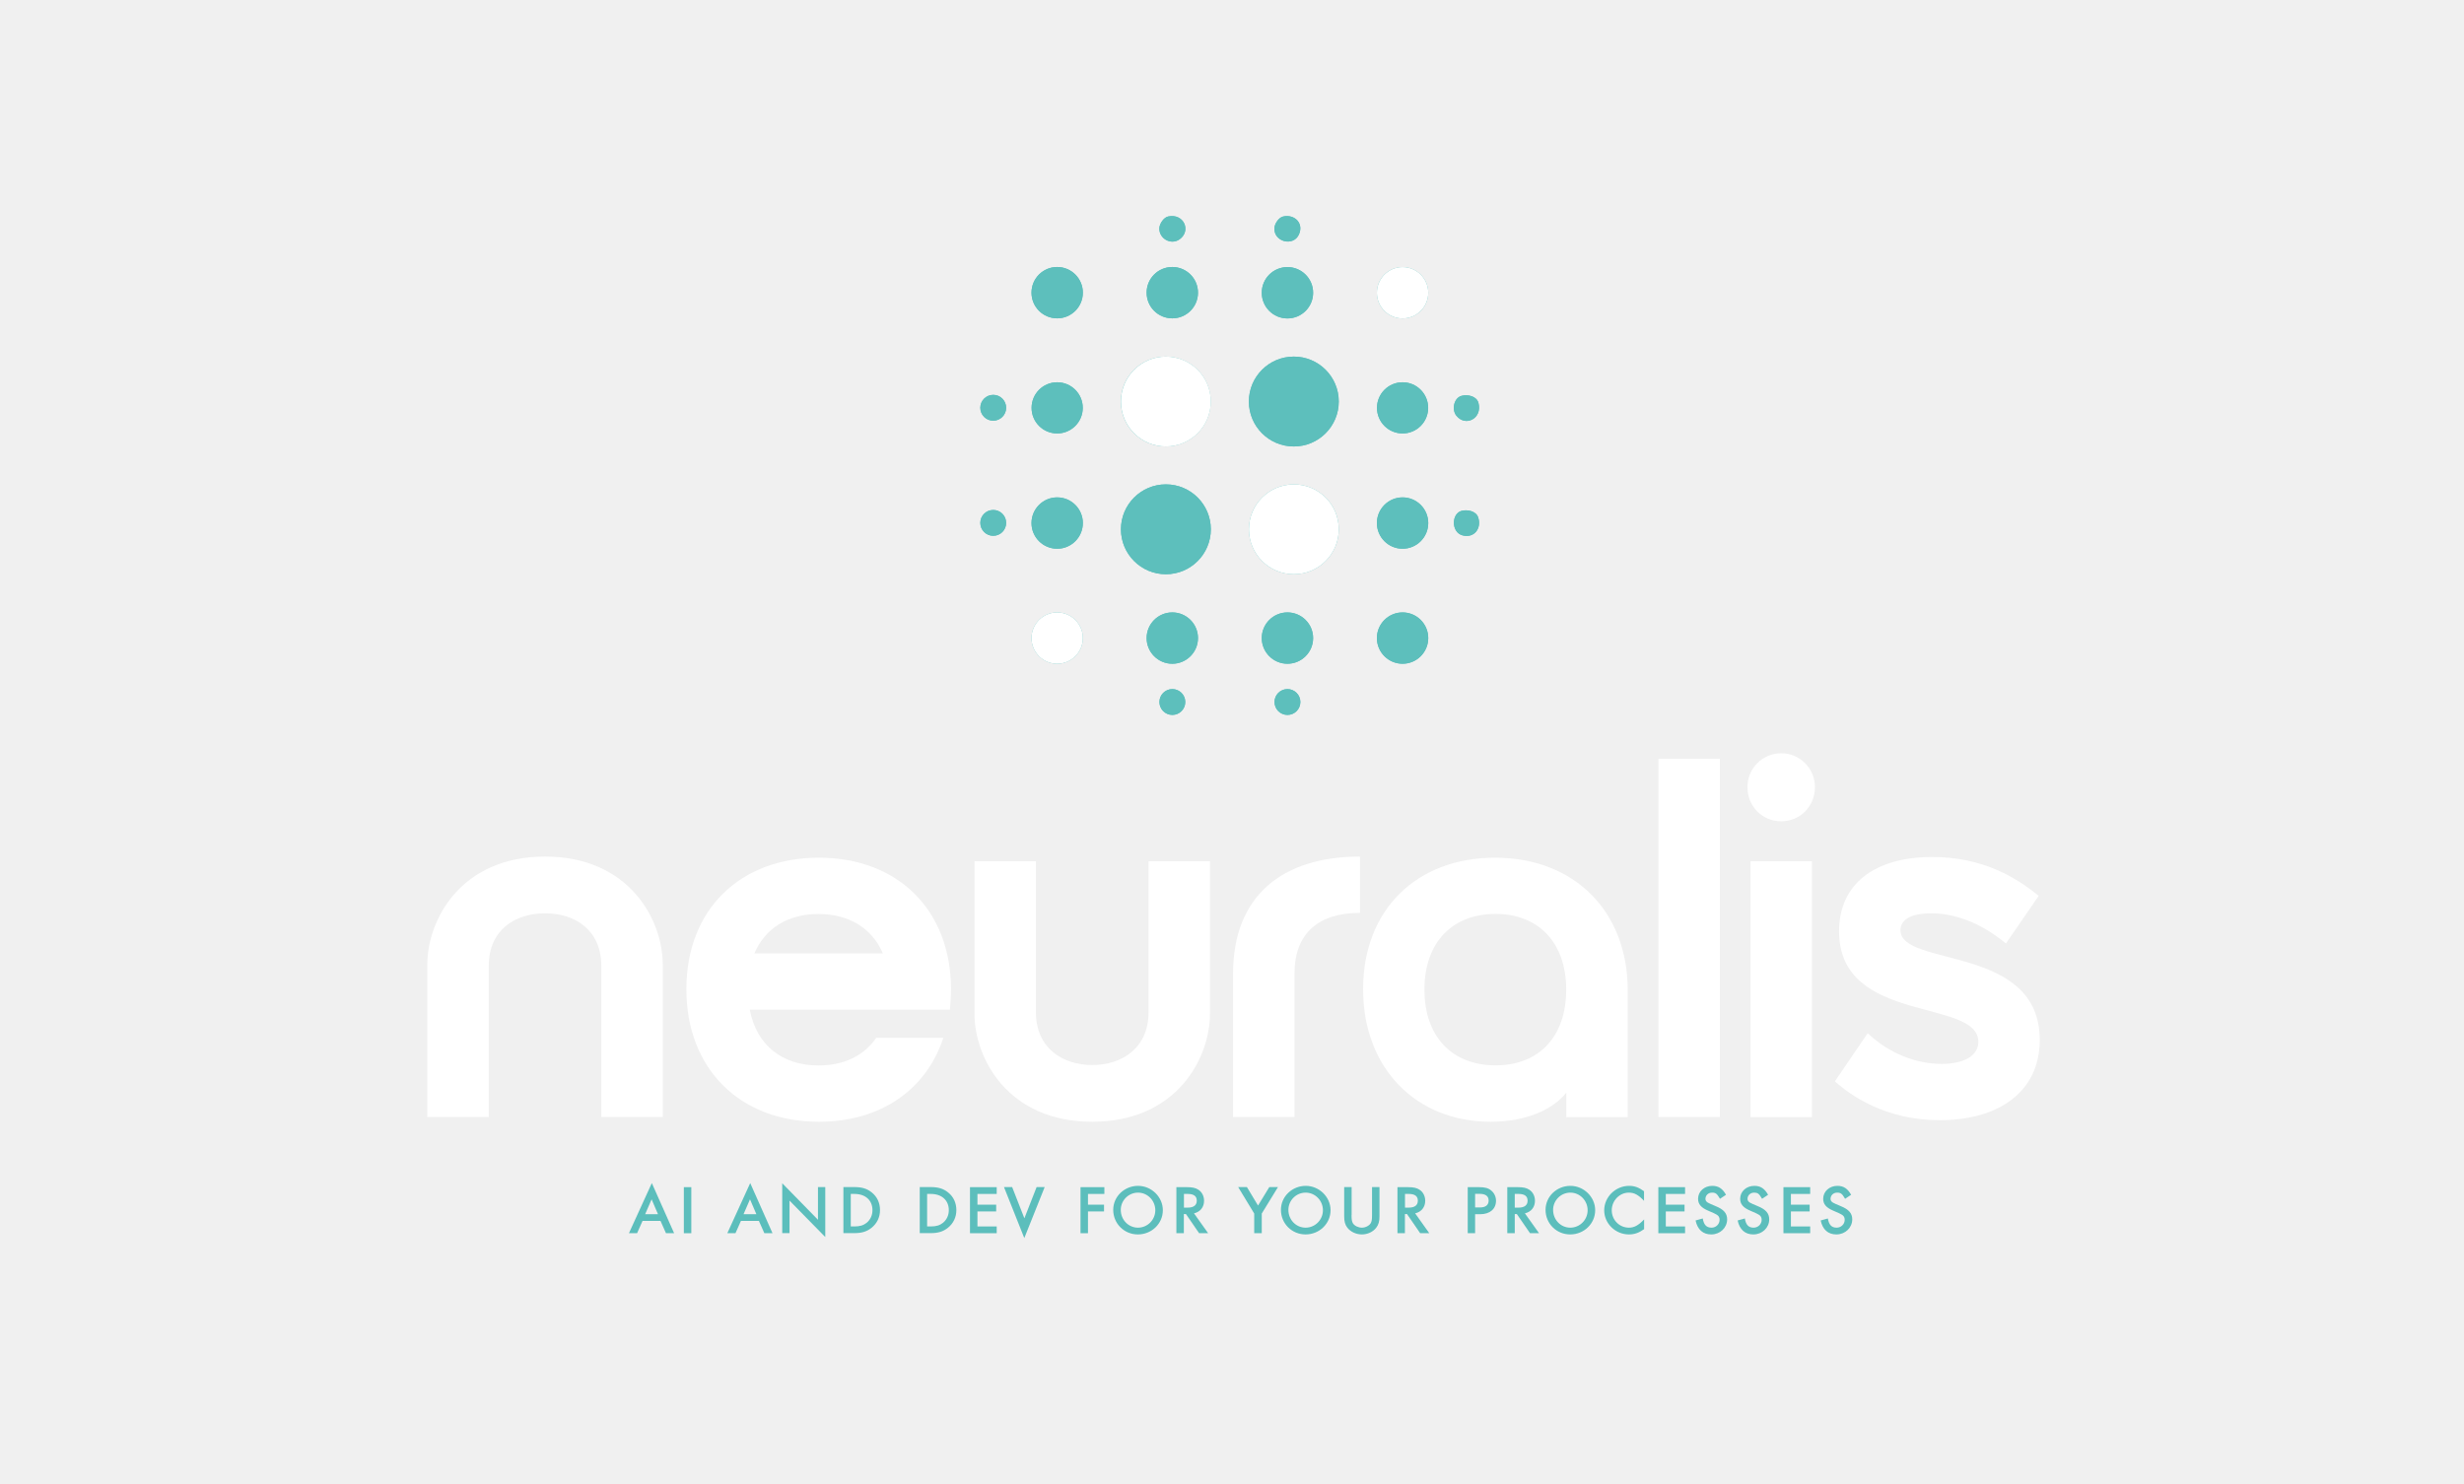
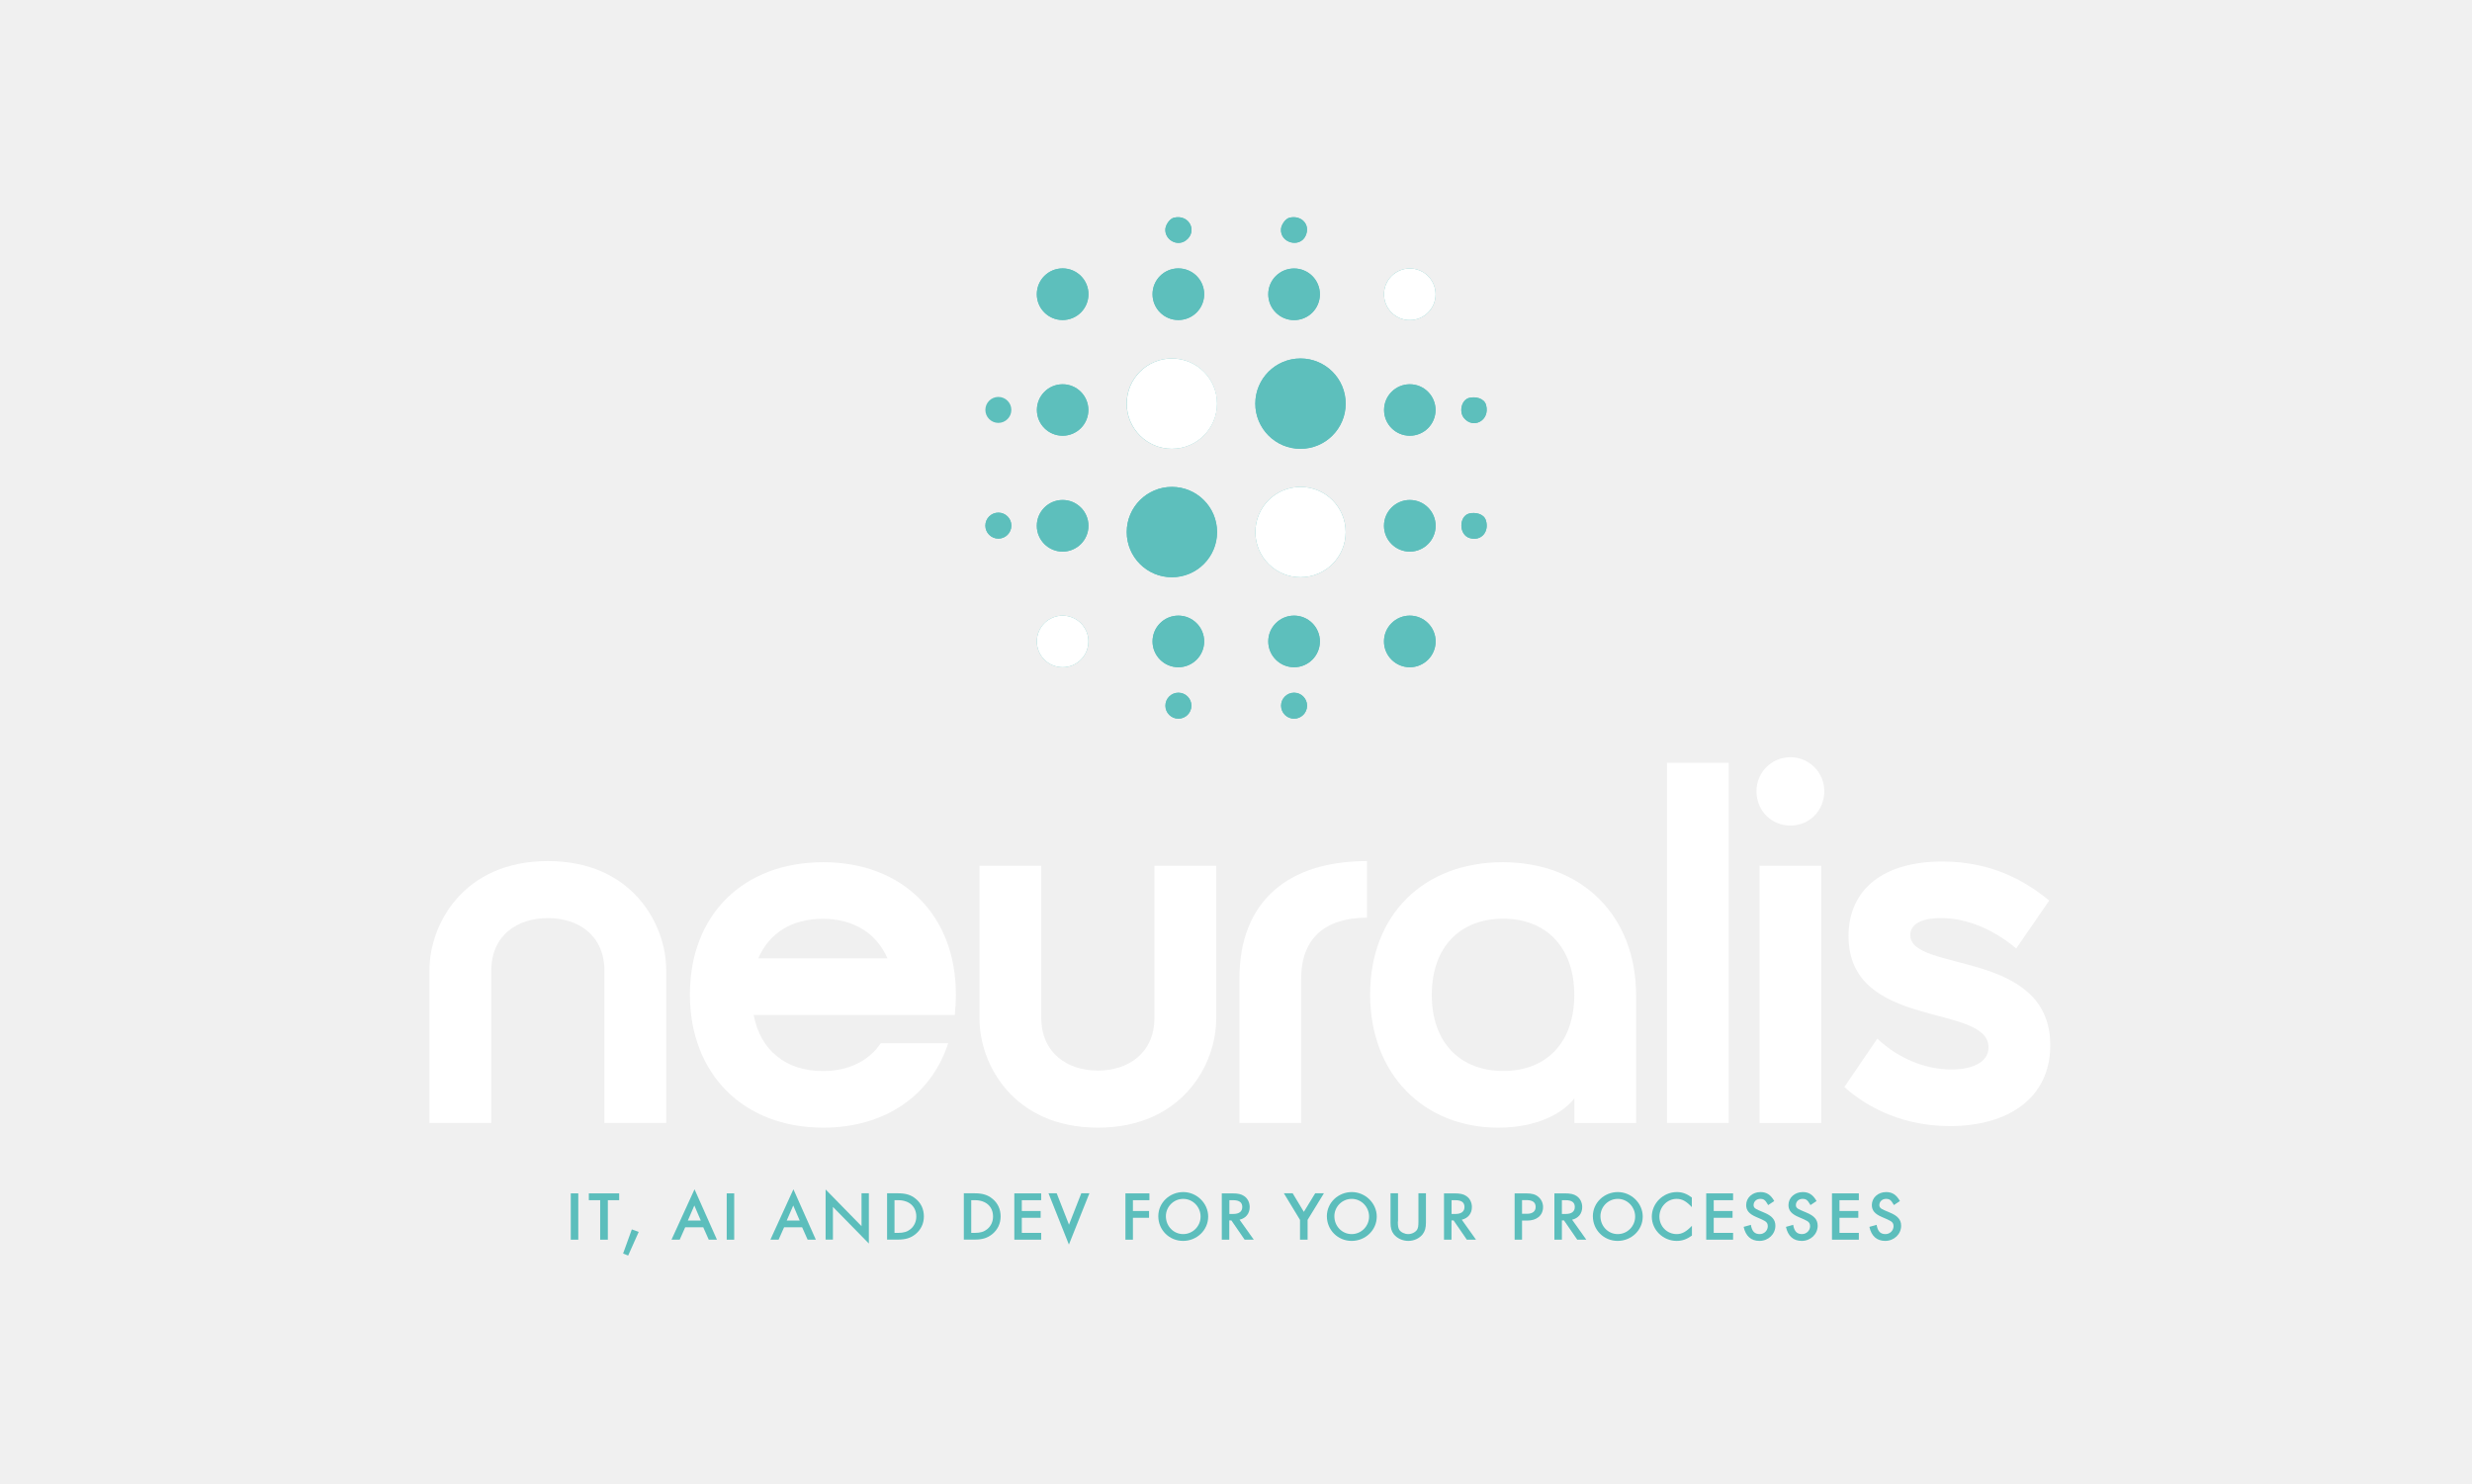
- <svg xmlns="http://www.w3.org/2000/svg" width="284" height="171" viewBox="0 0 284 171" fill="none">
-   <path d="M76.39 111.2V128.78H69.31V111.37C69.31 107.18 66.24 105.29 62.82 105.29C59.4 105.29 56.33 107.18 56.33 111.37V128.78H49.25V111.2C49.25 106.07 53.09 98.75 62.82 98.75C72.55 98.75 76.39 106.07 76.39 111.2Z" fill="white" />
-   <path d="M101 119.64H108.73C106.78 125.6 101.53 129.32 94.39 129.32C85.24 129.32 79.11 123.18 79.11 114.04C79.11 104.9 85.25 98.88 94.39 98.88C103.53 98.88 109.61 104.96 109.61 114.04C109.61 114.87 109.55 115.63 109.49 116.4H86.42C87.19 120.47 90.14 122.83 94.33 122.83C97.28 122.83 99.58 121.71 101 119.64ZM101.76 109.91C100.52 107.02 97.87 105.37 94.33 105.37C90.79 105.37 88.19 107.02 86.95 109.91H101.76Z" fill="white" />
-   <path d="M112.32 116.87V99.29H119.4V116.7C119.4 120.83 122.47 122.78 125.89 122.78C129.31 122.78 132.38 120.83 132.38 116.7V99.29H139.46V116.87C139.46 122 135.62 129.32 125.89 129.32C116.16 129.32 112.32 122 112.32 116.87Z" fill="white" />
-   <path d="M156.75 98.75V105.24C152.03 105.24 149.2 107.54 149.2 112.26V128.78H142.12V112.26C142.12 103.29 147.78 98.75 156.75 98.75Z" fill="white" />
-   <path d="M187.61 114.16V128.79H180.53V125.96C179.11 127.79 176.1 129.32 171.8 129.32C163.24 129.32 157.11 123.18 157.11 114.04C157.11 104.9 163.25 98.88 172.33 98.88C181.41 98.88 187.61 105.02 187.61 114.16ZM172.38 105.36C167.42 105.36 164.18 108.61 164.18 114.09C164.18 119.57 167.43 122.82 172.38 122.82C177.33 122.82 180.52 119.57 180.52 114.09C180.52 108.61 177.27 105.36 172.38 105.36Z" fill="white" />
-   <path d="M191.15 87.48H198.23V128.78H191.15V87.48Z" fill="white" />
-   <path d="M205.3 86.84C207.48 86.84 209.19 88.61 209.19 90.73C209.19 92.97 207.48 94.68 205.3 94.68C203.12 94.68 201.41 92.97 201.41 90.73C201.41 88.61 203.12 86.84 205.3 86.84ZM201.76 99.29H208.84V128.79H201.76V99.29Z" fill="white" />
-   <path d="M235.1 119.88C235.1 125.9 230.32 129.14 223.59 129.14C217.34 129.14 213.32 126.31 211.49 124.66L215.27 119.11C217.75 121.47 220.88 122.65 223.77 122.65C226.19 122.65 228.02 121.82 228.02 120.11C228.02 115.03 211.97 118.16 211.97 107.36C211.97 101.93 216.04 98.8 222.71 98.8C228.55 98.8 232.39 101.16 234.98 103.28L231.2 108.77C228.07 106.17 225 105.29 222.59 105.29C220.18 105.29 219.05 106.06 219.05 107.24C219.05 111.55 235.1 108.83 235.1 119.87V119.88Z" fill="white" />
-   <path d="M74.06 140.75L73.43 142.17H72.49L75.13 136.39L77.7 142.17H76.76L76.13 140.75H74.05H74.06ZM75.11 138.25L74.36 139.98H75.84L75.1 138.25H75.11Z" fill="#5CBEBC" />
-   <path d="M79.68 142.17H78.82V136.86H79.68V142.17Z" fill="#5CBEBC" />
-   <path d="M85.4 140.75L84.77 142.17H83.83L86.47 136.39L89.04 142.17H88.1L87.47 140.75H85.39H85.4ZM86.45 138.25L85.7 139.98H87.18L86.44 138.25H86.45Z" fill="#5CBEBC" />
-   <path d="M90.16 136.41L94.28 140.62V136.85H95.12V142.61L91 138.41V142.16H90.16V136.4V136.41Z" fill="#5CBEBC" />
-   <path d="M97.21 136.85H98.46C99.34 136.85 99.94 137.03 100.48 137.47C101.1 137.96 101.43 138.68 101.43 139.5C101.43 140.32 101.09 141.04 100.45 141.55C99.91 141.98 99.33 142.16 98.46 142.16H97.21V136.85ZM98.49 141.39C99.11 141.39 99.53 141.26 99.9 140.96C100.32 140.61 100.56 140.1 100.56 139.52C100.56 138.37 99.75 137.64 98.48 137.64H98.06V141.39H98.48H98.49Z" fill="#5CBEBC" />
-   <path d="M106.01 136.85H107.26C108.14 136.85 108.74 137.03 109.28 137.47C109.9 137.96 110.23 138.68 110.23 139.5C110.23 140.32 109.89 141.04 109.25 141.55C108.71 141.98 108.13 142.16 107.26 142.16H106.01V136.85ZM107.29 141.39C107.91 141.39 108.33 141.26 108.7 140.96C109.12 140.61 109.36 140.1 109.36 139.52C109.36 138.37 108.55 137.64 107.28 137.64H106.86V141.39H107.28H107.29Z" fill="#5CBEBC" />
-   <path d="M112.66 137.63V138.88H114.82V139.66H112.66V141.39H114.88V142.17H111.8V136.86H114.88V137.64H112.66V137.63Z" fill="#5CBEBC" />
-   <path d="M118.07 140.45L119.48 136.85H120.41L118.06 142.73L115.72 136.85H116.66L118.07 140.45Z" fill="#5CBEBC" />
-   <path d="M125.4 137.63V138.88H127.25V139.66H125.4V142.17H124.54V136.86H127.29V137.64H125.4V137.63Z" fill="#5CBEBC" />
-   <path d="M134.03 139.52C134.03 141.07 132.74 142.31 131.15 142.31C129.56 142.31 128.31 141.05 128.31 139.48C128.31 137.91 129.63 136.71 131.17 136.71C132.71 136.71 134.03 137.98 134.03 139.52ZM129.18 139.48C129.18 140.62 130.06 141.53 131.16 141.53C132.26 141.53 133.16 140.63 133.16 139.52C133.16 138.41 132.27 137.49 131.17 137.49C130.07 137.49 129.18 138.39 129.18 139.48Z" fill="#5CBEBC" />
-   <path d="M139.26 142.17H138.21L136.69 139.96H136.45V142.17H135.59V136.86H136.78C137.42 136.86 137.81 136.94 138.13 137.16C138.54 137.42 138.78 137.9 138.78 138.43C138.78 139.16 138.35 139.71 137.62 139.88L139.25 142.17H139.26ZM136.9 139.22C137.58 139.22 137.94 138.94 137.94 138.42C137.94 137.9 137.6 137.64 136.89 137.64H136.46V139.22H136.91H136.9Z" fill="#5CBEBC" />
-   <path d="M142.72 136.85H143.72L145 138.98L146.3 136.85H147.3L145.43 139.9V142.17H144.56V139.9L142.71 136.85H142.72Z" fill="#5CBEBC" />
-   <path d="M153.36 139.52C153.36 141.07 152.07 142.31 150.48 142.31C148.89 142.31 147.64 141.05 147.64 139.48C147.64 137.91 148.96 136.71 150.5 136.71C152.04 136.71 153.36 137.98 153.36 139.52ZM148.5 139.48C148.5 140.62 149.38 141.53 150.48 141.53C151.58 141.53 152.48 140.63 152.48 139.52C152.48 138.41 151.59 137.49 150.49 137.49C149.39 137.49 148.5 138.39 148.5 139.48Z" fill="#5CBEBC" />
-   <path d="M155.78 140.08C155.78 140.61 155.82 140.82 155.94 141.03C156.12 141.32 156.56 141.53 156.97 141.53C157.38 141.53 157.8 141.31 157.98 141.03C158.1 140.83 158.14 140.61 158.14 140.08V136.85H159V140.22C159 140.81 158.89 141.19 158.62 141.54C158.25 142.02 157.62 142.31 156.97 142.31C156.32 142.31 155.68 142.02 155.3 141.54C155.03 141.19 154.93 140.81 154.93 140.22V136.85H155.79V140.08H155.78Z" fill="#5CBEBC" />
-   <path d="M164.74 142.17H163.69L162.17 139.96H161.93V142.17H161.07V136.86H162.27C162.91 136.86 163.3 136.94 163.62 137.16C164.03 137.42 164.27 137.9 164.27 138.43C164.27 139.16 163.84 139.71 163.11 139.88L164.74 142.17ZM162.38 139.22C163.06 139.22 163.42 138.94 163.42 138.42C163.42 137.9 163.08 137.64 162.37 137.64H161.94V139.22H162.39H162.38Z" fill="#5CBEBC" />
-   <path d="M170.03 142.17H169.17V136.86H170.47C171.15 136.86 171.56 136.97 171.89 137.26C172.23 137.54 172.43 137.97 172.43 138.42C172.43 139.38 171.72 139.98 170.6 139.98H170.02V142.18L170.03 142.17ZM170.58 139.2C171.23 139.2 171.58 138.92 171.58 138.41C171.58 137.9 171.24 137.63 170.53 137.63H170.02V139.2H170.57H170.58Z" fill="#5CBEBC" />
-   <path d="M177.4 142.17H176.35L174.83 139.96H174.59V142.17H173.73V136.86H174.92C175.56 136.86 175.95 136.94 176.27 137.16C176.68 137.42 176.92 137.9 176.92 138.43C176.92 139.16 176.49 139.71 175.76 139.88L177.39 142.17H177.4ZM175.03 139.22C175.71 139.22 176.07 138.94 176.07 138.42C176.07 137.9 175.73 137.64 175.02 137.64H174.59V139.22H175.04H175.03Z" fill="#5CBEBC" />
-   <path d="M183.86 139.52C183.86 141.07 182.57 142.31 180.98 142.31C179.39 142.31 178.14 141.05 178.14 139.48C178.14 137.91 179.46 136.71 181 136.71C182.54 136.71 183.86 137.98 183.86 139.52ZM179.01 139.48C179.01 140.62 179.89 141.53 180.99 141.53C182.09 141.53 182.99 140.63 182.99 139.52C182.99 138.41 182.1 137.49 181 137.49C179.9 137.49 179.01 138.39 179.01 139.48Z" fill="#5CBEBC" />
-   <path d="M189.5 138.45C188.85 137.75 188.37 137.49 187.74 137.49C186.67 137.49 185.77 138.41 185.77 139.53C185.77 140.65 186.66 141.53 187.75 141.53C188.35 141.53 188.84 141.27 189.5 140.58V141.7C188.9 142.13 188.38 142.31 187.75 142.31C186.19 142.31 184.9 141.05 184.9 139.53C184.9 138.01 186.19 136.71 187.78 136.71C188.4 136.71 188.9 136.9 189.49 137.33V138.45H189.5Z" fill="#5CBEBC" />
-   <path d="M192 137.63V138.88H194.16V139.66H192V141.39H194.22V142.17H191.14V136.86H194.22V137.64H192V137.63Z" fill="#5CBEBC" />
-   <path d="M198.24 138.2L198.2 138.13C197.9 137.61 197.73 137.49 197.33 137.49C196.9 137.49 196.57 137.8 196.57 138.21C196.57 138.39 196.65 138.52 196.84 138.64C196.96 138.713 197.263 138.85 197.75 139.05C198.68 139.43 199.07 139.88 199.07 140.57C199.07 141.54 198.26 142.31 197.24 142.31C196.29 142.31 195.66 141.76 195.43 140.7L196.26 140.47C196.38 141.2 196.69 141.53 197.27 141.53C197.79 141.53 198.2 141.12 198.2 140.62C198.2 140.34 198.09 140.15 197.83 140.01C197.703 139.93 197.393 139.787 196.9 139.58C196.07 139.23 195.72 138.82 195.72 138.2C195.72 137.36 196.43 136.71 197.36 136.71C198.06 136.71 198.54 137.02 198.94 137.74L198.25 138.2H198.24Z" fill="#5CBEBC" />
-   <path d="M203.09 138.2L203.05 138.13C202.75 137.61 202.58 137.49 202.18 137.49C201.75 137.49 201.42 137.8 201.42 138.21C201.42 138.39 201.5 138.52 201.69 138.64C201.81 138.713 202.113 138.85 202.6 139.05C203.53 139.43 203.92 139.88 203.92 140.57C203.92 141.54 203.11 142.31 202.09 142.31C201.14 142.31 200.51 141.76 200.28 140.7L201.11 140.47C201.23 141.2 201.54 141.53 202.12 141.53C202.64 141.53 203.05 141.12 203.05 140.62C203.05 140.34 202.94 140.15 202.68 140.01C202.553 139.93 202.243 139.787 201.75 139.58C200.92 139.23 200.57 138.82 200.57 138.2C200.57 137.36 201.28 136.71 202.21 136.71C202.91 136.71 203.39 137.02 203.79 137.74L203.1 138.2H203.09Z" fill="#5CBEBC" />
-   <path d="M206.42 137.63V138.88H208.58V139.66H206.42V141.39H208.64V142.17H205.56V136.86H208.64V137.64H206.42V137.63Z" fill="#5CBEBC" />
-   <path d="M212.66 138.2L212.62 138.13C212.32 137.61 212.15 137.49 211.75 137.49C211.32 137.49 210.99 137.8 210.99 138.21C210.99 138.39 211.07 138.52 211.26 138.64C211.38 138.713 211.683 138.85 212.17 139.05C213.1 139.43 213.49 139.88 213.49 140.57C213.49 141.54 212.68 142.31 211.66 142.31C210.71 142.31 210.08 141.76 209.85 140.7L210.68 140.47C210.8 141.2 211.11 141.53 211.69 141.53C212.21 141.53 212.62 141.12 212.62 140.62C212.62 140.34 212.51 140.15 212.25 140.01C212.123 139.93 211.813 139.787 211.32 139.58C210.49 139.23 210.14 138.82 210.14 138.2C210.14 137.36 210.85 136.71 211.78 136.71C212.48 136.71 212.96 137.02 213.36 137.74L212.67 138.2H212.66Z" fill="#5CBEBC" />
-   <path d="M134.63 24.96C134.14 25.07 133.67 25.77 133.63 26.26C133.54 27.48 134.96 28.31 135.97 27.58C137.34 26.58 136.42 24.56 134.63 24.96ZM147.89 24.96C147.4 25.07 146.93 25.77 146.89 26.26C146.77 27.87 149.06 28.47 149.71 27.04C150.3 25.76 149.23 24.66 147.89 24.96ZM124.81 33.74C124.81 32.11 123.49 30.78 121.85 30.78C120.21 30.78 118.89 32.1 118.89 33.74C118.89 35.38 120.21 36.7 121.85 36.7C123.49 36.7 124.81 35.38 124.81 33.74ZM138.08 33.74C138.08 32.11 136.76 30.78 135.12 30.78C133.48 30.78 132.16 32.1 132.16 33.74C132.16 35.38 133.48 36.7 135.12 36.7C136.76 36.7 138.08 35.38 138.08 33.74ZM151.35 33.75C151.35 32.12 150.03 30.79 148.39 30.79C146.75 30.79 145.43 32.11 145.43 33.75C145.43 35.39 146.75 36.71 148.39 36.71C150.03 36.71 151.35 35.39 151.35 33.75ZM164.62 33.75C164.62 32.12 163.3 30.79 161.66 30.79C160.02 30.79 158.7 32.11 158.7 33.75C158.7 35.39 160.02 36.71 161.66 36.71C163.3 36.71 164.62 35.39 164.62 33.75ZM139.55 46.29C139.55 43.43 137.23 41.11 134.37 41.11C131.51 41.11 129.19 43.43 129.19 46.29C129.19 49.15 131.51 51.47 134.37 51.47C137.23 51.47 139.55 49.15 139.55 46.29ZM154.3 46.29C154.3 43.43 151.98 41.11 149.12 41.11C146.26 41.11 143.94 43.43 143.94 46.29C143.94 49.15 146.26 51.47 149.12 51.47C151.98 51.47 154.3 49.15 154.3 46.29ZM124.8 47.02C124.8 45.39 123.48 44.07 121.85 44.07C120.22 44.07 118.9 45.39 118.9 47.02C118.9 48.65 120.22 49.97 121.85 49.97C123.48 49.97 124.8 48.65 124.8 47.02ZM164.61 47.02C164.61 45.39 163.29 44.07 161.66 44.07C160.03 44.07 158.71 45.39 158.71 47.02C158.71 48.65 160.03 49.97 161.66 49.97C163.29 49.97 164.61 48.65 164.61 47.02ZM115.97 47.01C115.97 46.19 115.3 45.52 114.48 45.52C113.66 45.52 112.99 46.19 112.99 47.01C112.99 47.83 113.66 48.5 114.48 48.5C115.3 48.5 115.97 47.83 115.97 47.01ZM168.47 45.63C167.59 45.85 167.29 47.19 167.85 47.91C168.9 49.25 170.87 48.25 170.41 46.46C170.2 45.66 169.18 45.45 168.47 45.63ZM139.56 61.02C139.56 58.16 137.24 55.84 134.38 55.84C131.52 55.84 129.2 58.16 129.2 61.02C129.2 63.88 131.52 66.2 134.38 66.2C137.24 66.2 139.56 63.88 139.56 61.02ZM154.31 61.02C154.31 58.16 151.99 55.84 149.13 55.84C146.27 55.84 143.95 58.16 143.95 61.02C143.95 63.88 146.27 66.2 149.13 66.2C151.99 66.2 154.31 63.88 154.31 61.02ZM124.81 60.3C124.81 58.66 123.48 57.34 121.85 57.34C120.22 57.34 118.89 58.67 118.89 60.3C118.89 61.93 120.22 63.26 121.85 63.26C123.48 63.26 124.81 61.93 124.81 60.3ZM164.62 60.3C164.62 58.66 163.29 57.34 161.66 57.34C160.03 57.34 158.7 58.67 158.7 60.3C158.7 61.93 160.03 63.26 161.66 63.26C163.29 63.26 164.62 61.93 164.62 60.3ZM115.97 60.28C115.97 59.45 115.3 58.79 114.48 58.79C113.66 58.79 112.99 59.46 112.99 60.28C112.99 61.1 113.66 61.77 114.48 61.77C115.3 61.77 115.97 61.1 115.97 60.28ZM168.47 58.89C167.29 59.19 167.23 61.36 168.57 61.72C169.91 62.08 170.79 60.92 170.38 59.66C170.14 58.91 169.14 58.72 168.47 58.89ZM124.81 73.56C124.81 71.93 123.48 70.6 121.85 70.6C120.22 70.6 118.89 71.93 118.89 73.56C118.89 75.19 120.22 76.52 121.85 76.52C123.48 76.52 124.81 75.19 124.81 73.56ZM138.08 73.56C138.08 71.93 136.75 70.6 135.12 70.6C133.49 70.6 132.16 71.93 132.16 73.56C132.16 75.19 133.49 76.52 135.12 76.52C136.75 76.52 138.08 75.19 138.08 73.56ZM151.35 73.56C151.35 71.93 150.02 70.6 148.39 70.6C146.76 70.6 145.43 71.93 145.43 73.56C145.43 75.19 146.76 76.52 148.39 76.52C150.02 76.52 151.35 75.19 151.35 73.56ZM164.62 73.56C164.62 71.93 163.29 70.6 161.66 70.6C160.03 70.6 158.7 71.93 158.7 73.56C158.7 75.19 160.03 76.52 161.66 76.52C163.29 76.52 164.62 75.19 164.62 73.56ZM136.62 80.93C136.62 80.11 135.95 79.44 135.13 79.44C134.31 79.44 133.64 80.11 133.64 80.93C133.64 81.75 134.31 82.42 135.13 82.42C135.95 82.42 136.62 81.75 136.62 80.93ZM149.88 80.93C149.88 80.11 149.21 79.44 148.39 79.44C147.57 79.44 146.9 80.11 146.9 80.93C146.9 81.75 147.57 82.42 148.39 82.42C149.21 82.42 149.88 81.75 149.88 80.93Z" fill="#5DBFBC" />
-   <path d="M149.13 66.2C151.991 66.2 154.31 63.881 154.31 61.02C154.31 58.159 151.991 55.84 149.13 55.84C146.269 55.84 143.95 58.159 143.95 61.02C143.95 63.881 146.269 66.2 149.13 66.2Z" fill="white" />
-   <path d="M161.66 63.26C163.295 63.26 164.62 61.935 164.62 60.3C164.62 58.665 163.295 57.34 161.66 57.34C160.025 57.34 158.7 58.665 158.7 60.3C158.7 61.935 160.025 63.26 161.66 63.26Z" fill="#5DBFBC" />
-   <path d="M161.66 76.52C163.295 76.52 164.62 75.195 164.62 73.56C164.62 71.925 163.295 70.6 161.66 70.6C160.025 70.6 158.7 71.925 158.7 73.56C158.7 75.195 160.025 76.52 161.66 76.52Z" fill="#5DBFBC" />
-   <path d="M121.85 76.52C123.485 76.52 124.81 75.195 124.81 73.56C124.81 71.925 123.485 70.6 121.85 70.6C120.215 70.6 118.89 71.925 118.89 73.56C118.89 75.195 120.215 76.52 121.85 76.52Z" fill="white" />
-   <path d="M161.66 36.71C163.295 36.71 164.62 35.385 164.62 33.75C164.62 32.115 163.295 30.79 161.66 30.79C160.025 30.79 158.7 32.115 158.7 33.75C158.7 35.385 160.025 36.71 161.66 36.71Z" fill="white" />
-   <path d="M121.85 36.7C123.485 36.7 124.81 35.375 124.81 33.74C124.81 32.105 123.485 30.78 121.85 30.78C120.215 30.78 118.89 32.105 118.89 33.74C118.89 35.375 120.215 36.7 121.85 36.7Z" fill="#5DBFBC" />
-   <path d="M121.85 49.97C123.479 49.97 124.8 48.649 124.8 47.02C124.8 45.391 123.479 44.07 121.85 44.07C120.221 44.07 118.9 45.391 118.9 47.02C118.9 48.649 120.221 49.97 121.85 49.97Z" fill="#5DBFBC" />
-   <path d="M149.13 51.47C151.991 51.47 154.31 49.151 154.31 46.29C154.31 43.429 151.991 41.11 149.13 41.11C146.269 41.11 143.95 43.429 143.95 46.29C143.95 49.151 146.269 51.47 149.13 51.47Z" fill="#5DBFBC" />
-   <path d="M148.39 36.71C150.025 36.71 151.35 35.385 151.35 33.75C151.35 32.115 150.025 30.79 148.39 30.79C146.755 30.79 145.43 32.115 145.43 33.75C145.43 35.385 146.755 36.71 148.39 36.71Z" fill="#5DBFBC" />
-   <path d="M147.89 24.96C149.24 24.66 150.3 25.76 149.71 27.04C149.05 28.47 146.77 27.87 146.89 26.26C146.93 25.77 147.39 25.07 147.89 24.96Z" fill="#5DBFBC" />
-   <path d="M134.38 66.2C137.241 66.2 139.56 63.881 139.56 61.02C139.56 58.159 137.241 55.84 134.38 55.84C131.519 55.84 129.2 58.159 129.2 61.02C129.2 63.881 131.519 66.2 134.38 66.2Z" fill="#5DBFBC" />
-   <path d="M121.85 63.26C123.485 63.26 124.81 61.935 124.81 60.3C124.81 58.665 123.485 57.34 121.85 57.34C120.215 57.34 118.89 58.665 118.89 60.3C118.89 61.935 120.215 63.26 121.85 63.26Z" fill="#5DBFBC" />
-   <path d="M114.48 61.77C115.303 61.77 115.97 61.103 115.97 60.28C115.97 59.457 115.303 58.79 114.48 58.79C113.657 58.79 112.99 59.457 112.99 60.28C112.99 61.103 113.657 61.77 114.48 61.77Z" fill="#5DBFBC" />
-   <path d="M135.12 36.7C136.755 36.7 138.08 35.375 138.08 33.74C138.08 32.105 136.755 30.78 135.12 30.78C133.485 30.78 132.16 32.105 132.16 33.74C132.16 35.375 133.485 36.7 135.12 36.7Z" fill="#5DBFBC" />
-   <path d="M134.63 24.96C136.42 24.56 137.34 26.58 135.97 27.58C134.96 28.32 133.54 27.48 133.63 26.26C133.67 25.77 134.13 25.07 134.63 24.96Z" fill="#5DBFBC" />
-   <path d="M168.47 58.89C169.15 58.72 170.14 58.91 170.38 59.66C170.79 60.92 169.9 62.08 168.57 61.72C167.24 61.36 167.28 59.19 168.47 58.89Z" fill="#5DBFBC" />
-   <path d="M135.12 76.52C136.755 76.52 138.08 75.195 138.08 73.56C138.08 71.925 136.755 70.6 135.12 70.6C133.485 70.6 132.16 71.925 132.16 73.56C132.16 75.195 133.485 76.52 135.12 76.52Z" fill="#5DBFBC" />
-   <path d="M135.12 82.42C135.943 82.42 136.61 81.753 136.61 80.93C136.61 80.107 135.943 79.44 135.12 79.44C134.297 79.44 133.63 80.107 133.63 80.93C133.63 81.753 134.297 82.42 135.12 82.42Z" fill="#5DBFBC" />
-   <path d="M161.66 49.97C163.289 49.97 164.61 48.649 164.61 47.02C164.61 45.391 163.289 44.07 161.66 44.07C160.031 44.07 158.71 45.391 158.71 47.02C158.71 48.649 160.031 49.97 161.66 49.97Z" fill="#5DBFBC" />
-   <path d="M168.47 45.63C169.17 45.45 170.2 45.66 170.41 46.46C170.88 48.25 168.9 49.25 167.85 47.91C167.29 47.19 167.59 45.86 168.47 45.63Z" fill="#5DBFBC" />
-   <path d="M148.39 76.52C150.025 76.52 151.35 75.195 151.35 73.56C151.35 71.925 150.025 70.6 148.39 70.6C146.755 70.6 145.43 71.925 145.43 73.56C145.43 75.195 146.755 76.52 148.39 76.52Z" fill="#5DBFBC" />
-   <path d="M148.39 82.42C149.213 82.42 149.88 81.753 149.88 80.93C149.88 80.107 149.213 79.44 148.39 79.44C147.567 79.44 146.9 80.107 146.9 80.93C146.9 81.753 147.567 82.42 148.39 82.42Z" fill="#5DBFBC" />
-   <path d="M134.38 51.47C137.241 51.47 139.56 49.151 139.56 46.29C139.56 43.429 137.241 41.11 134.38 41.11C131.519 41.11 129.2 43.429 129.2 46.29C129.2 49.151 131.519 51.47 134.38 51.47Z" fill="white" />
-   <path d="M114.48 48.5C115.303 48.5 115.97 47.833 115.97 47.01C115.97 46.187 115.303 45.52 114.48 45.52C113.657 45.52 112.99 46.187 112.99 47.01C112.99 47.833 113.657 48.5 114.48 48.5Z" fill="#5DBFBC" />
+ <svg xmlns="http://www.w3.org/2000/svg" id="Calque_1" version="1.1" viewBox="0 0 283.46 170.08">
+   <defs>
+     <style>
+       .st0 {
+         fill: #fff;
+       }
+ 
+       .st1 {
+         fill: #5dbfbc;
+       }
+ 
+       .st2 {
+         fill: #5cbebc;
+       }
+     </style>
+   </defs>
+   <g>
+     <path class="st0" d="M76.39,111.2v17.58h-7.08v-17.41c0-4.19-3.07-6.08-6.49-6.08s-6.49,1.89-6.49,6.08v17.41h-7.08v-17.58c0-5.13,3.84-12.45,13.57-12.45s13.57,7.32,13.57,12.45Z" />
+     <path class="st0" d="M101,119.64h7.73c-1.95,5.96-7.2,9.68-14.34,9.68-9.15,0-15.28-6.14-15.28-15.28s6.14-15.16,15.28-15.16,15.22,6.08,15.22,15.16c0,.83-.06,1.59-.12,2.36h-23.07c.77,4.07,3.72,6.43,7.91,6.43,2.95,0,5.25-1.12,6.67-3.19ZM101.76,109.91c-1.24-2.89-3.89-4.54-7.43-4.54s-6.14,1.65-7.38,4.54h14.81Z" />
+     <path class="st0" d="M112.32,116.87v-17.58h7.08v17.41c0,4.13,3.07,6.08,6.49,6.08s6.49-1.95,6.49-6.08v-17.41h7.08v17.58c0,5.13-3.84,12.45-13.57,12.45s-13.57-7.32-13.57-12.45Z" />
+     <path class="st0" d="M156.75,98.75v6.49c-4.72,0-7.55,2.3-7.55,7.02v16.52h-7.08v-16.52c0-8.97,5.66-13.51,14.63-13.51Z" />
+     <path class="st0" d="M187.61,114.16v14.63h-7.08v-2.83c-1.42,1.83-4.43,3.36-8.73,3.36-8.56,0-14.69-6.14-14.69-15.28s6.14-15.16,15.22-15.16,15.28,6.14,15.28,15.28ZM172.38,105.36c-4.96,0-8.2,3.25-8.2,8.73s3.25,8.73,8.2,8.73,8.14-3.25,8.14-8.73-3.25-8.73-8.14-8.73Z" />
+     <path class="st0" d="M191.15,87.48h7.08v41.3h-7.08v-41.3Z" />
+     <path class="st0" d="M205.3,86.84c2.18,0,3.89,1.77,3.89,3.89,0,2.24-1.71,3.95-3.89,3.95s-3.89-1.71-3.89-3.95c0-2.12,1.71-3.89,3.89-3.89ZM201.76,99.29h7.08v29.5h-7.08v-29.5Z" />
+     <path class="st0" d="M235.1,119.88c0,6.02-4.78,9.26-11.51,9.26-6.25,0-10.27-2.83-12.1-4.48l3.78-5.55c2.48,2.36,5.61,3.54,8.5,3.54,2.42,0,4.25-.83,4.25-2.54,0-5.08-16.05-1.95-16.05-12.75,0-5.43,4.07-8.56,10.74-8.56,5.84,0,9.68,2.36,12.27,4.48l-3.78,5.49c-3.13-2.6-6.2-3.48-8.61-3.48s-3.54.77-3.54,1.95c0,4.31,16.05,1.59,16.05,12.63Z" />
+   </g>
+   <g>
+     <path class="st2" d="M66.31,142.17h-.86v-5.31h.86v5.31Z" />
+     <path class="st2" d="M69.69,142.17h-.87v-4.53h-1.3v-.78h3.48v.78h-1.3v4.53Z" />
+     <path class="st2" d="M73.24,141.28l-1.21,2.71-.58-.23,1-2.77.79.29Z" />
+     <path class="st2" d="M78.57,140.75l-.63,1.42h-.94l2.64-5.78,2.57,5.78h-.94l-.63-1.42h-2.08ZM79.62,138.25l-.75,1.73h1.49l-.74-1.73Z" />
+     <path class="st2" d="M84.19,142.17h-.86v-5.31h.86v5.31Z" />
+     <path class="st2" d="M89.91,140.75l-.63,1.42h-.94l2.64-5.78,2.57,5.78h-.94l-.63-1.42h-2.08ZM90.96,138.25l-.75,1.73h1.49l-.74-1.73Z" />
+     <path class="st2" d="M94.67,136.41l4.12,4.21v-3.77s.84,0,.84,0v5.76l-4.12-4.2v3.75s-.84,0-.84,0v-5.76Z" />
+     <path class="st2" d="M101.72,136.85h1.25c.88,0,1.49.18,2.02.62.62.49.95,1.21.95,2.03s-.34,1.54-.98,2.05c-.54.43-1.12.61-1.99.61h-1.25v-5.31ZM103,141.39c.62,0,1.04-.13,1.41-.43.42-.35.66-.86.66-1.44,0-1.15-.81-1.88-2.08-1.88h-.42v3.75h.42Z" />
+     <path class="st2" d="M110.52,136.85h1.25c.88,0,1.49.18,2.02.62.62.49.95,1.21.95,2.03s-.34,1.54-.98,2.05c-.54.43-1.12.61-1.99.61h-1.25v-5.31ZM111.8,141.39c.62,0,1.04-.13,1.41-.43.42-.35.66-.86.66-1.44,0-1.15-.81-1.88-2.08-1.88h-.42v3.75h.42Z" />
+     <path class="st2" d="M117.17,137.63v1.25h2.16v.78h-2.16v1.73h2.22v.78h-3.08v-5.31h3.08v.78h-2.22Z" />
+     <path class="st2" d="M122.58,140.45l1.41-3.6h.93l-2.35,5.88-2.34-5.88h.94l1.41,3.6Z" />
+     <path class="st2" d="M129.91,137.63v1.25h1.85v.78h-1.85v2.51h-.86v-5.31h2.75v.78h-1.89Z" />
+     <path class="st2" d="M138.54,139.52c0,1.55-1.29,2.79-2.88,2.79s-2.84-1.26-2.84-2.83,1.32-2.77,2.86-2.77,2.86,1.27,2.86,2.81ZM133.69,139.48c0,1.14.88,2.05,1.98,2.05s2-.9,2-2.01-.89-2.03-1.99-2.03-1.99.9-1.99,1.99Z" />
+     <path class="st2" d="M143.77,142.17h-1.05l-1.52-2.21h-.24v2.21h-.86v-5.31h1.2c.64,0,1.03.08,1.35.3.41.26.65.74.65,1.27,0,.73-.43,1.28-1.16,1.45l1.63,2.29ZM141.41,139.22c.68,0,1.04-.28,1.04-.8s-.34-.78-1.05-.78h-.43v1.58h.45Z" />
+     <path class="st2" d="M147.23,136.85h1l1.28,2.13,1.3-2.13h1l-1.87,3.05v2.27h-.87v-2.27l-1.85-3.05Z" />
+     <path class="st2" d="M157.87,139.52c0,1.55-1.29,2.79-2.88,2.79s-2.84-1.26-2.84-2.83,1.32-2.77,2.86-2.77,2.86,1.27,2.86,2.81ZM153.01,139.48c0,1.14.88,2.05,1.98,2.05s2-.9,2-2.01-.89-2.03-1.99-2.03-1.99.9-1.99,1.99Z" />
+     <path class="st2" d="M160.29,140.08c0,.53.04.74.16.95.18.29.62.5,1.03.5s.83-.22,1.01-.5c.12-.2.16-.42.16-.95v-3.23h.86v3.37c0,.59-.11.97-.37,1.32-.37.48-1,.77-1.65.77s-1.29-.29-1.67-.77c-.27-.35-.37-.73-.37-1.32v-3.37h.86v3.23Z" />
+     <path class="st2" d="M169.25,142.17h-1.05l-1.52-2.21h-.24v2.21h-.86v-5.31h1.2c.64,0,1.03.08,1.35.3.41.26.65.74.65,1.27,0,.73-.43,1.28-1.16,1.45l1.63,2.29ZM166.89,139.22c.68,0,1.04-.28,1.04-.8s-.34-.78-1.05-.78h-.43v1.58h.45Z" />
+     <path class="st2" d="M174.54,142.17h-.86v-5.31h1.3c.68,0,1.09.11,1.42.4.34.28.54.71.54,1.16,0,.96-.71,1.56-1.83,1.56h-.58v2.2ZM175.09,139.2c.65,0,1-.28,1-.79s-.34-.78-1.05-.78h-.51v1.57h.55Z" />
+     <path class="st2" d="M181.91,142.17h-1.05l-1.52-2.21h-.24v2.21h-.86v-5.31h1.19c.64,0,1.03.08,1.35.3.41.26.65.74.65,1.27,0,.73-.43,1.28-1.16,1.45l1.63,2.29ZM179.54,139.22c.68,0,1.04-.28,1.04-.8s-.34-.78-1.05-.78h-.43v1.58h.45Z" />
+     <path class="st2" d="M188.37,139.52c0,1.55-1.29,2.79-2.88,2.79s-2.84-1.26-2.84-2.83,1.32-2.77,2.86-2.77,2.86,1.27,2.86,2.81ZM183.52,139.48c0,1.14.88,2.05,1.98,2.05s2-.9,2-2.01-.89-2.03-1.99-2.03-1.99.9-1.99,1.99Z" />
+     <path class="st2" d="M194.01,138.45c-.65-.7-1.13-.96-1.76-.96-1.07,0-1.97.92-1.97,2.04s.89,2,1.98,2c.6,0,1.09-.26,1.75-.95v1.12c-.6.43-1.12.61-1.75.61-1.56,0-2.85-1.26-2.85-2.78s1.29-2.82,2.88-2.82c.62,0,1.12.19,1.71.62v1.12Z" />
+     <path class="st2" d="M196.51,137.63v1.25h2.16v.78h-2.16v1.73h2.22v.78h-3.08v-5.31h3.08v.78h-2.22Z" />
+     <path class="st2" d="M202.75,138.2l-.04-.07c-.3-.52-.47-.64-.87-.64-.43,0-.76.31-.76.72,0,.18.08.31.27.43q.18.11.91.41c.93.38,1.32.83,1.32,1.52,0,.97-.81,1.74-1.83,1.74-.95,0-1.58-.55-1.81-1.61l.83-.23c.12.73.43,1.06,1.01,1.06.52,0,.93-.41.93-.91,0-.28-.11-.47-.37-.61q-.19-.12-.93-.43c-.83-.35-1.18-.76-1.18-1.38,0-.84.71-1.49,1.64-1.49.7,0,1.18.31,1.58,1.03l-.69.46Z" />
+     <path class="st2" d="M207.6,138.2l-.04-.07c-.3-.52-.47-.64-.87-.64-.44,0-.76.31-.76.72,0,.18.08.31.27.43q.18.11.91.41c.93.38,1.32.83,1.32,1.52,0,.97-.81,1.74-1.83,1.74-.95,0-1.58-.55-1.81-1.61l.83-.23c.12.73.43,1.06,1.01,1.06.52,0,.93-.41.93-.91,0-.28-.11-.47-.37-.61q-.19-.12-.93-.43c-.83-.35-1.18-.76-1.18-1.38,0-.84.71-1.49,1.64-1.49.7,0,1.18.31,1.58,1.03l-.69.46Z" />
+     <path class="st2" d="M210.93,137.63v1.25h2.16v.78h-2.16v1.73h2.22v.78h-3.08v-5.31h3.08v.78h-2.22Z" />
+     <path class="st2" d="M217.17,138.2l-.04-.07c-.3-.52-.47-.64-.87-.64-.43,0-.76.31-.76.72,0,.18.08.31.27.43q.18.11.91.41c.93.38,1.32.83,1.32,1.52,0,.97-.81,1.74-1.83,1.74-.95,0-1.58-.55-1.81-1.61l.83-.23c.12.73.43,1.06,1.01,1.06.52,0,.93-.41.93-.91,0-.28-.11-.47-.38-.61q-.19-.12-.93-.43c-.83-.35-1.18-.76-1.18-1.38,0-.84.71-1.49,1.64-1.49.7,0,1.18.31,1.58,1.03l-.69.46Z" />
+   </g>
+   <g>
+     <path class="st1" d="M134.63,24.96c-.49.11-.96.81-1,1.3-.09,1.22,1.33,2.05,2.34,1.32,1.37-1,.45-3.02-1.34-2.62ZM147.89,24.96c-.49.11-.96.81-1,1.3-.12,1.61,2.17,2.21,2.82.78.59-1.28-.48-2.38-1.82-2.08ZM124.81,33.74c0-1.63-1.32-2.96-2.96-2.96s-2.96,1.32-2.96,2.96,1.32,2.96,2.96,2.96,2.96-1.32,2.96-2.96ZM138.08,33.74c0-1.63-1.32-2.96-2.96-2.96s-2.96,1.32-2.96,2.96,1.32,2.96,2.96,2.96,2.96-1.32,2.96-2.96ZM151.35,33.75c0-1.63-1.32-2.96-2.96-2.96s-2.96,1.32-2.96,2.96,1.32,2.96,2.96,2.96,2.96-1.32,2.96-2.96ZM164.62,33.75c0-1.63-1.32-2.96-2.96-2.96s-2.96,1.32-2.96,2.96,1.32,2.96,2.96,2.96,2.96-1.32,2.96-2.96ZM139.55,46.29c0-2.86-2.32-5.18-5.18-5.18s-5.18,2.32-5.18,5.18,2.32,5.18,5.18,5.18,5.18-2.32,5.18-5.18ZM154.3,46.29c0-2.86-2.32-5.18-5.18-5.18s-5.18,2.32-5.18,5.18,2.32,5.18,5.18,5.18,5.18-2.32,5.18-5.18ZM124.8,47.02c0-1.63-1.32-2.95-2.95-2.95s-2.95,1.32-2.95,2.95,1.32,2.95,2.95,2.95,2.95-1.32,2.95-2.95ZM164.61,47.02c0-1.63-1.32-2.95-2.95-2.95s-2.95,1.32-2.95,2.95,1.32,2.95,2.95,2.95,2.95-1.32,2.95-2.95ZM115.97,47.01c0-.82-.67-1.49-1.49-1.49s-1.49.67-1.49,1.49.67,1.49,1.49,1.49,1.49-.67,1.49-1.49ZM168.47,45.63c-.88.22-1.18,1.56-.62,2.28,1.05,1.34,3.02.34,2.56-1.45-.21-.8-1.23-1.01-1.94-.83ZM139.56,61.02c0-2.86-2.32-5.18-5.18-5.18s-5.18,2.32-5.18,5.18,2.32,5.18,5.18,5.18,5.18-2.32,5.18-5.18ZM154.31,61.02c0-2.86-2.32-5.18-5.18-5.18s-5.18,2.32-5.18,5.18,2.32,5.18,5.18,5.18,5.18-2.32,5.18-5.18ZM124.81,60.3c0-1.64-1.33-2.96-2.96-2.96s-2.96,1.33-2.96,2.96,1.33,2.96,2.96,2.96,2.96-1.33,2.96-2.96ZM164.62,60.3c0-1.64-1.33-2.96-2.96-2.96s-2.96,1.33-2.96,2.96,1.33,2.96,2.96,2.96,2.96-1.33,2.96-2.96ZM115.97,60.28c0-.83-.67-1.49-1.49-1.49s-1.49.67-1.49,1.49.67,1.49,1.49,1.49,1.49-.67,1.49-1.49ZM168.47,58.89c-1.18.3-1.24,2.47.1,2.83s2.22-.8,1.81-2.06c-.24-.75-1.24-.94-1.91-.77ZM124.81,73.56c0-1.63-1.33-2.96-2.96-2.96s-2.96,1.33-2.96,2.96,1.33,2.96,2.96,2.96,2.96-1.33,2.96-2.96ZM138.08,73.56c0-1.63-1.33-2.96-2.96-2.96s-2.96,1.33-2.96,2.96,1.33,2.96,2.96,2.96,2.96-1.33,2.96-2.96ZM151.35,73.56c0-1.63-1.33-2.96-2.96-2.96s-2.96,1.33-2.96,2.96,1.33,2.96,2.96,2.96,2.96-1.33,2.96-2.96ZM164.62,73.56c0-1.63-1.33-2.96-2.96-2.96s-2.96,1.33-2.96,2.96,1.33,2.96,2.96,2.96,2.96-1.33,2.96-2.96ZM136.62,80.93c0-.82-.67-1.49-1.49-1.49s-1.49.67-1.49,1.49.67,1.49,1.49,1.49,1.49-.67,1.49-1.49ZM149.88,80.93c0-.82-.67-1.49-1.49-1.49s-1.49.67-1.49,1.49.67,1.49,1.49,1.49,1.49-.67,1.49-1.49Z" />
+     <circle class="st0" cx="149.13" cy="61.02" r="5.18" />
+     <circle class="st1" cx="161.66" cy="60.3" r="2.96" />
+     <circle class="st1" cx="161.66" cy="73.56" r="2.96" />
+     <circle class="st0" cx="121.85" cy="73.56" r="2.96" />
+     <circle class="st0" cx="161.66" cy="33.75" r="2.96" />
+     <g>
+       <circle class="st1" cx="121.85" cy="33.74" r="2.96" />
+       <circle class="st1" cx="121.85" cy="47.02" r="2.95" />
+     </g>
+     <g>
+       <circle class="st1" cx="149.13" cy="46.29" r="5.18" />
+       <g>
+         <circle class="st1" cx="148.39" cy="33.75" r="2.96" />
+         <path class="st1" d="M147.89,24.96c1.35-.3,2.41.8,1.82,2.08-.66,1.43-2.94.83-2.82-.78.04-.49.5-1.19,1-1.3Z" />
+       </g>
+     </g>
+     <g>
+       <circle class="st1" cx="134.38" cy="61.02" r="5.18" />
+       <circle class="st1" cx="121.85" cy="60.3" r="2.96" />
+       <circle class="st1" cx="114.48" cy="60.28" r="1.49" />
+     </g>
+     <g>
+       <circle class="st1" cx="135.12" cy="33.74" r="2.96" />
+       <path class="st1" d="M134.63,24.96c1.79-.4,2.71,1.62,1.34,2.62-1.01.74-2.43-.1-2.34-1.32.04-.49.5-1.19,1-1.3Z" />
+     </g>
+     <path class="st1" d="M168.47,58.89c.68-.17,1.67.02,1.91.77.41,1.26-.48,2.42-1.81,2.06s-1.29-2.53-.1-2.83Z" />
+     <g>
+       <circle class="st1" cx="135.12" cy="73.56" r="2.96" />
+       <circle class="st1" cx="135.12" cy="80.93" r="1.49" />
+     </g>
+     <g>
+       <circle class="st1" cx="161.66" cy="47.02" r="2.95" />
+       <path class="st1" d="M168.47,45.63c.7-.18,1.73.03,1.94.83.47,1.79-1.51,2.79-2.56,1.45-.56-.72-.26-2.05.62-2.28Z" />
+     </g>
+     <g>
+       <circle class="st1" cx="148.39" cy="73.56" r="2.96" />
+       <circle class="st1" cx="148.39" cy="80.93" r="1.49" />
+     </g>
+     <circle class="st0" cx="134.38" cy="46.29" r="5.18" />
+   </g>
</svg>
